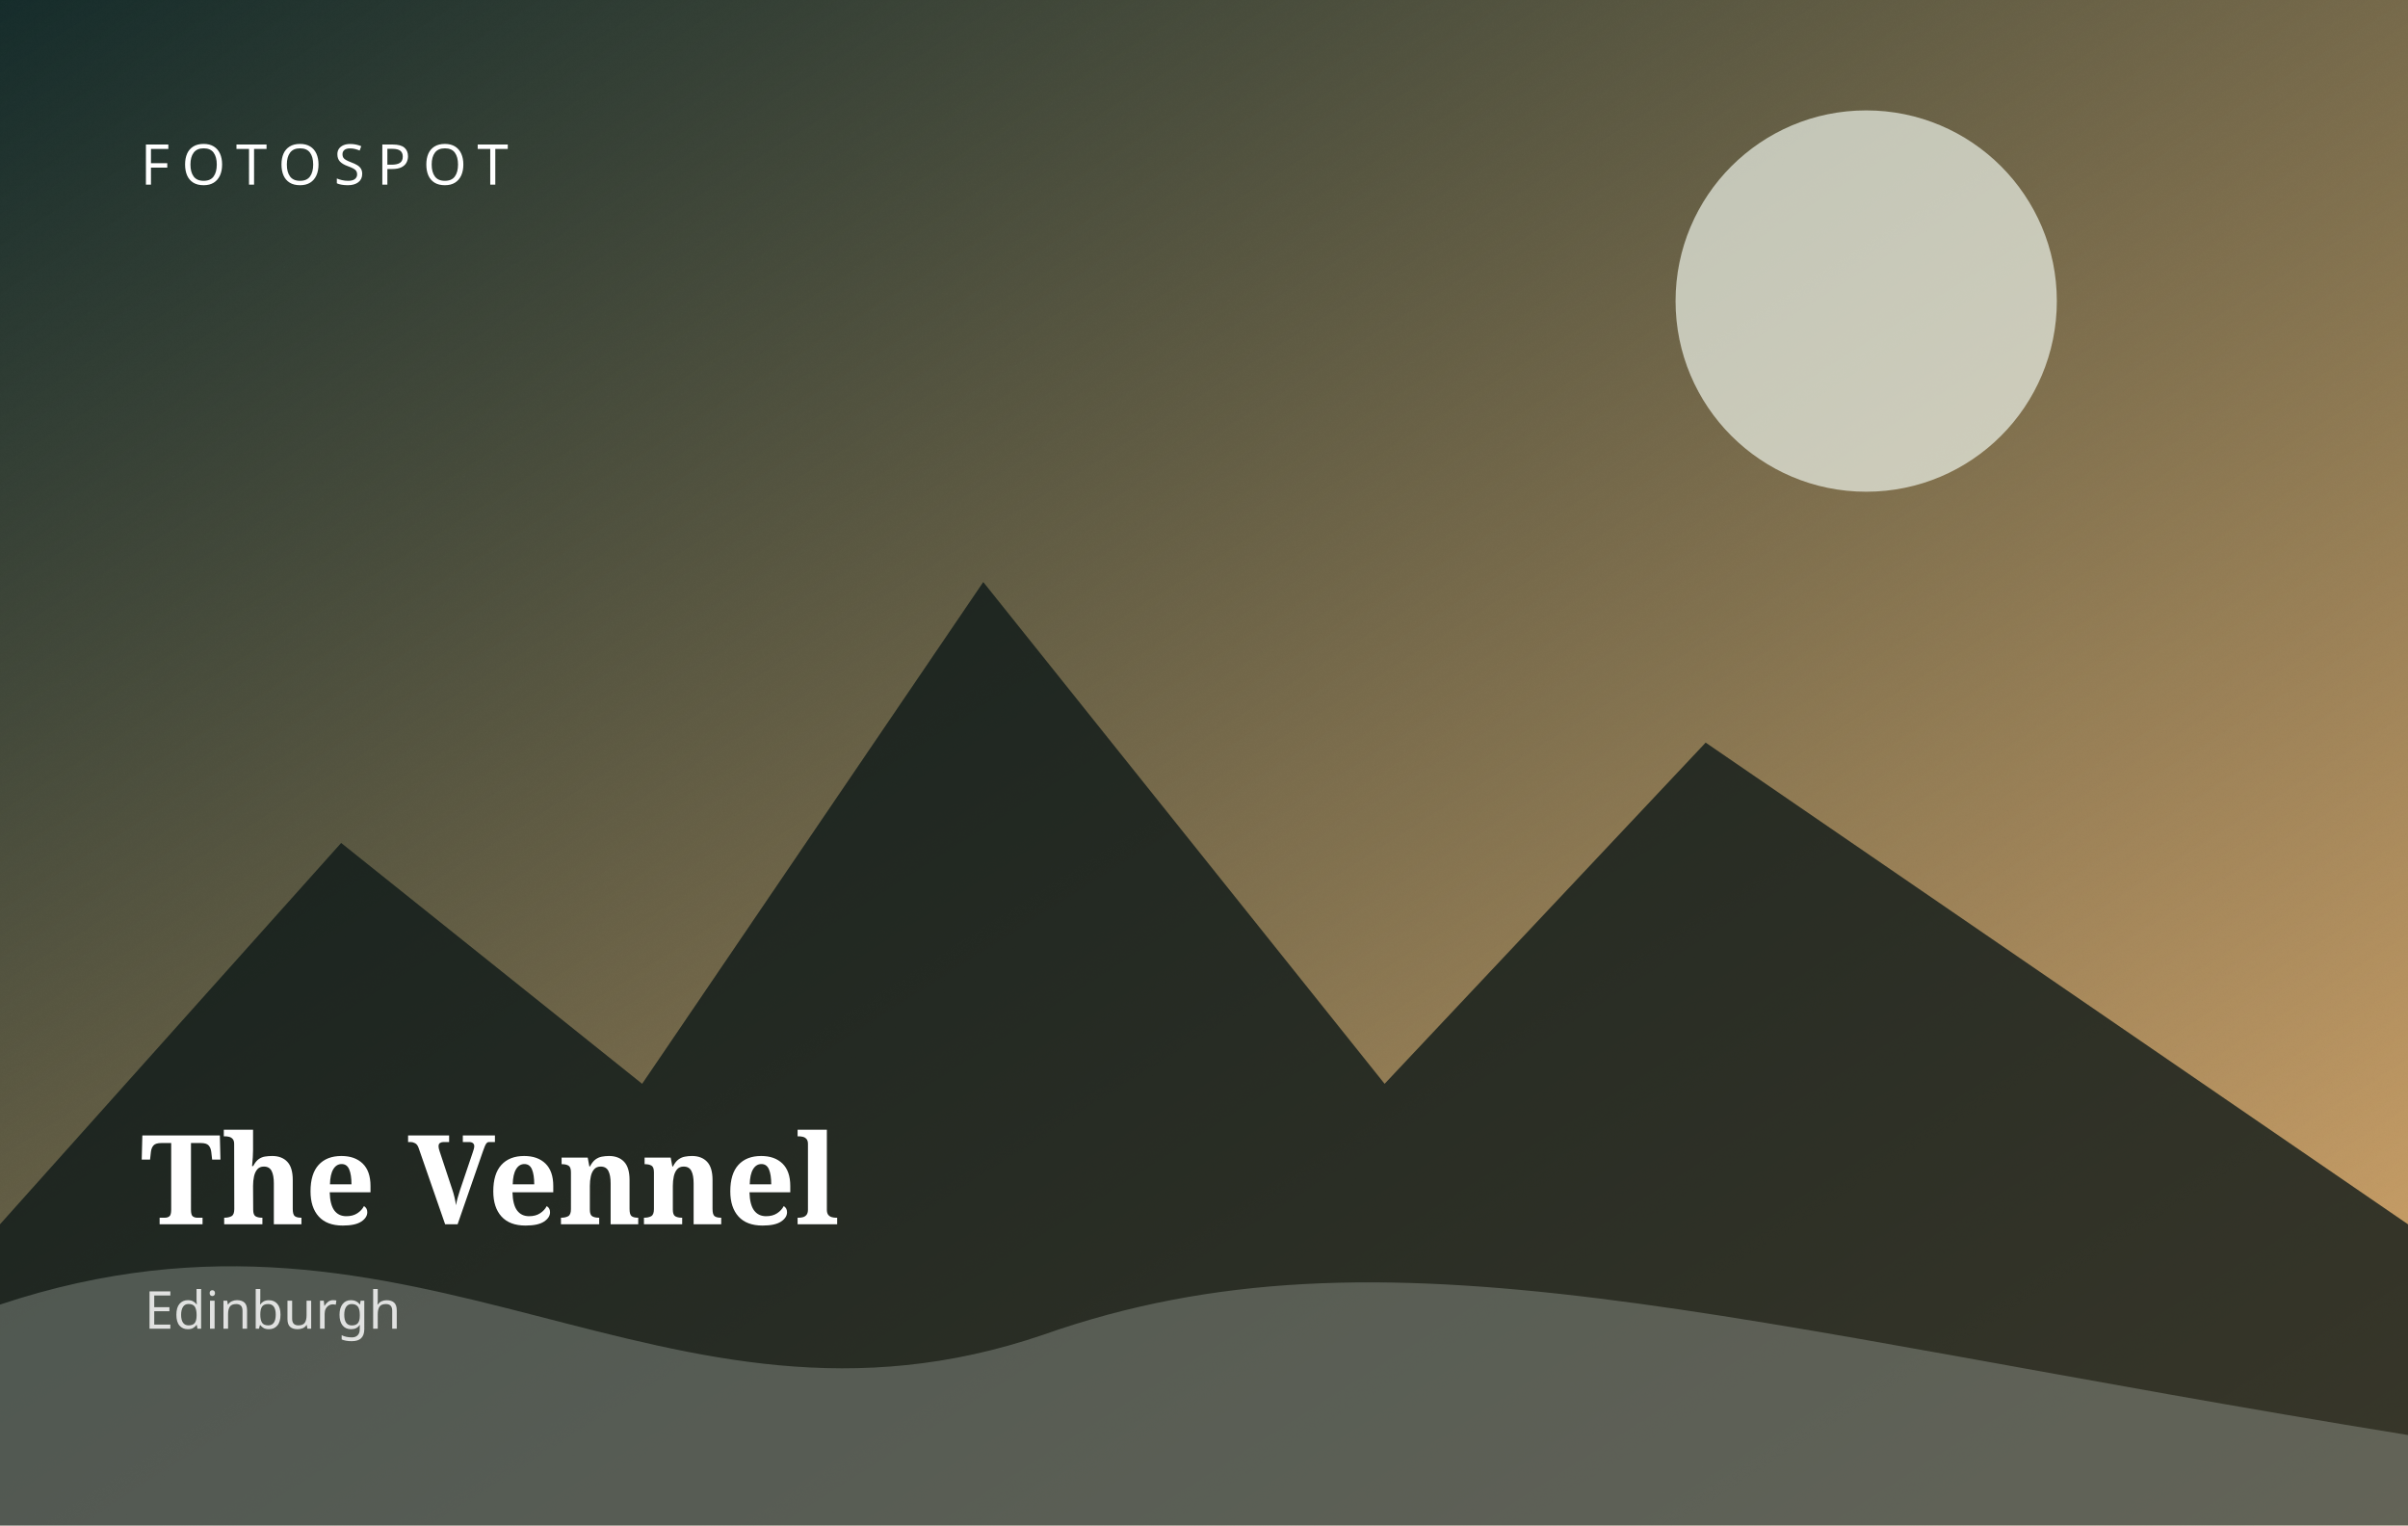
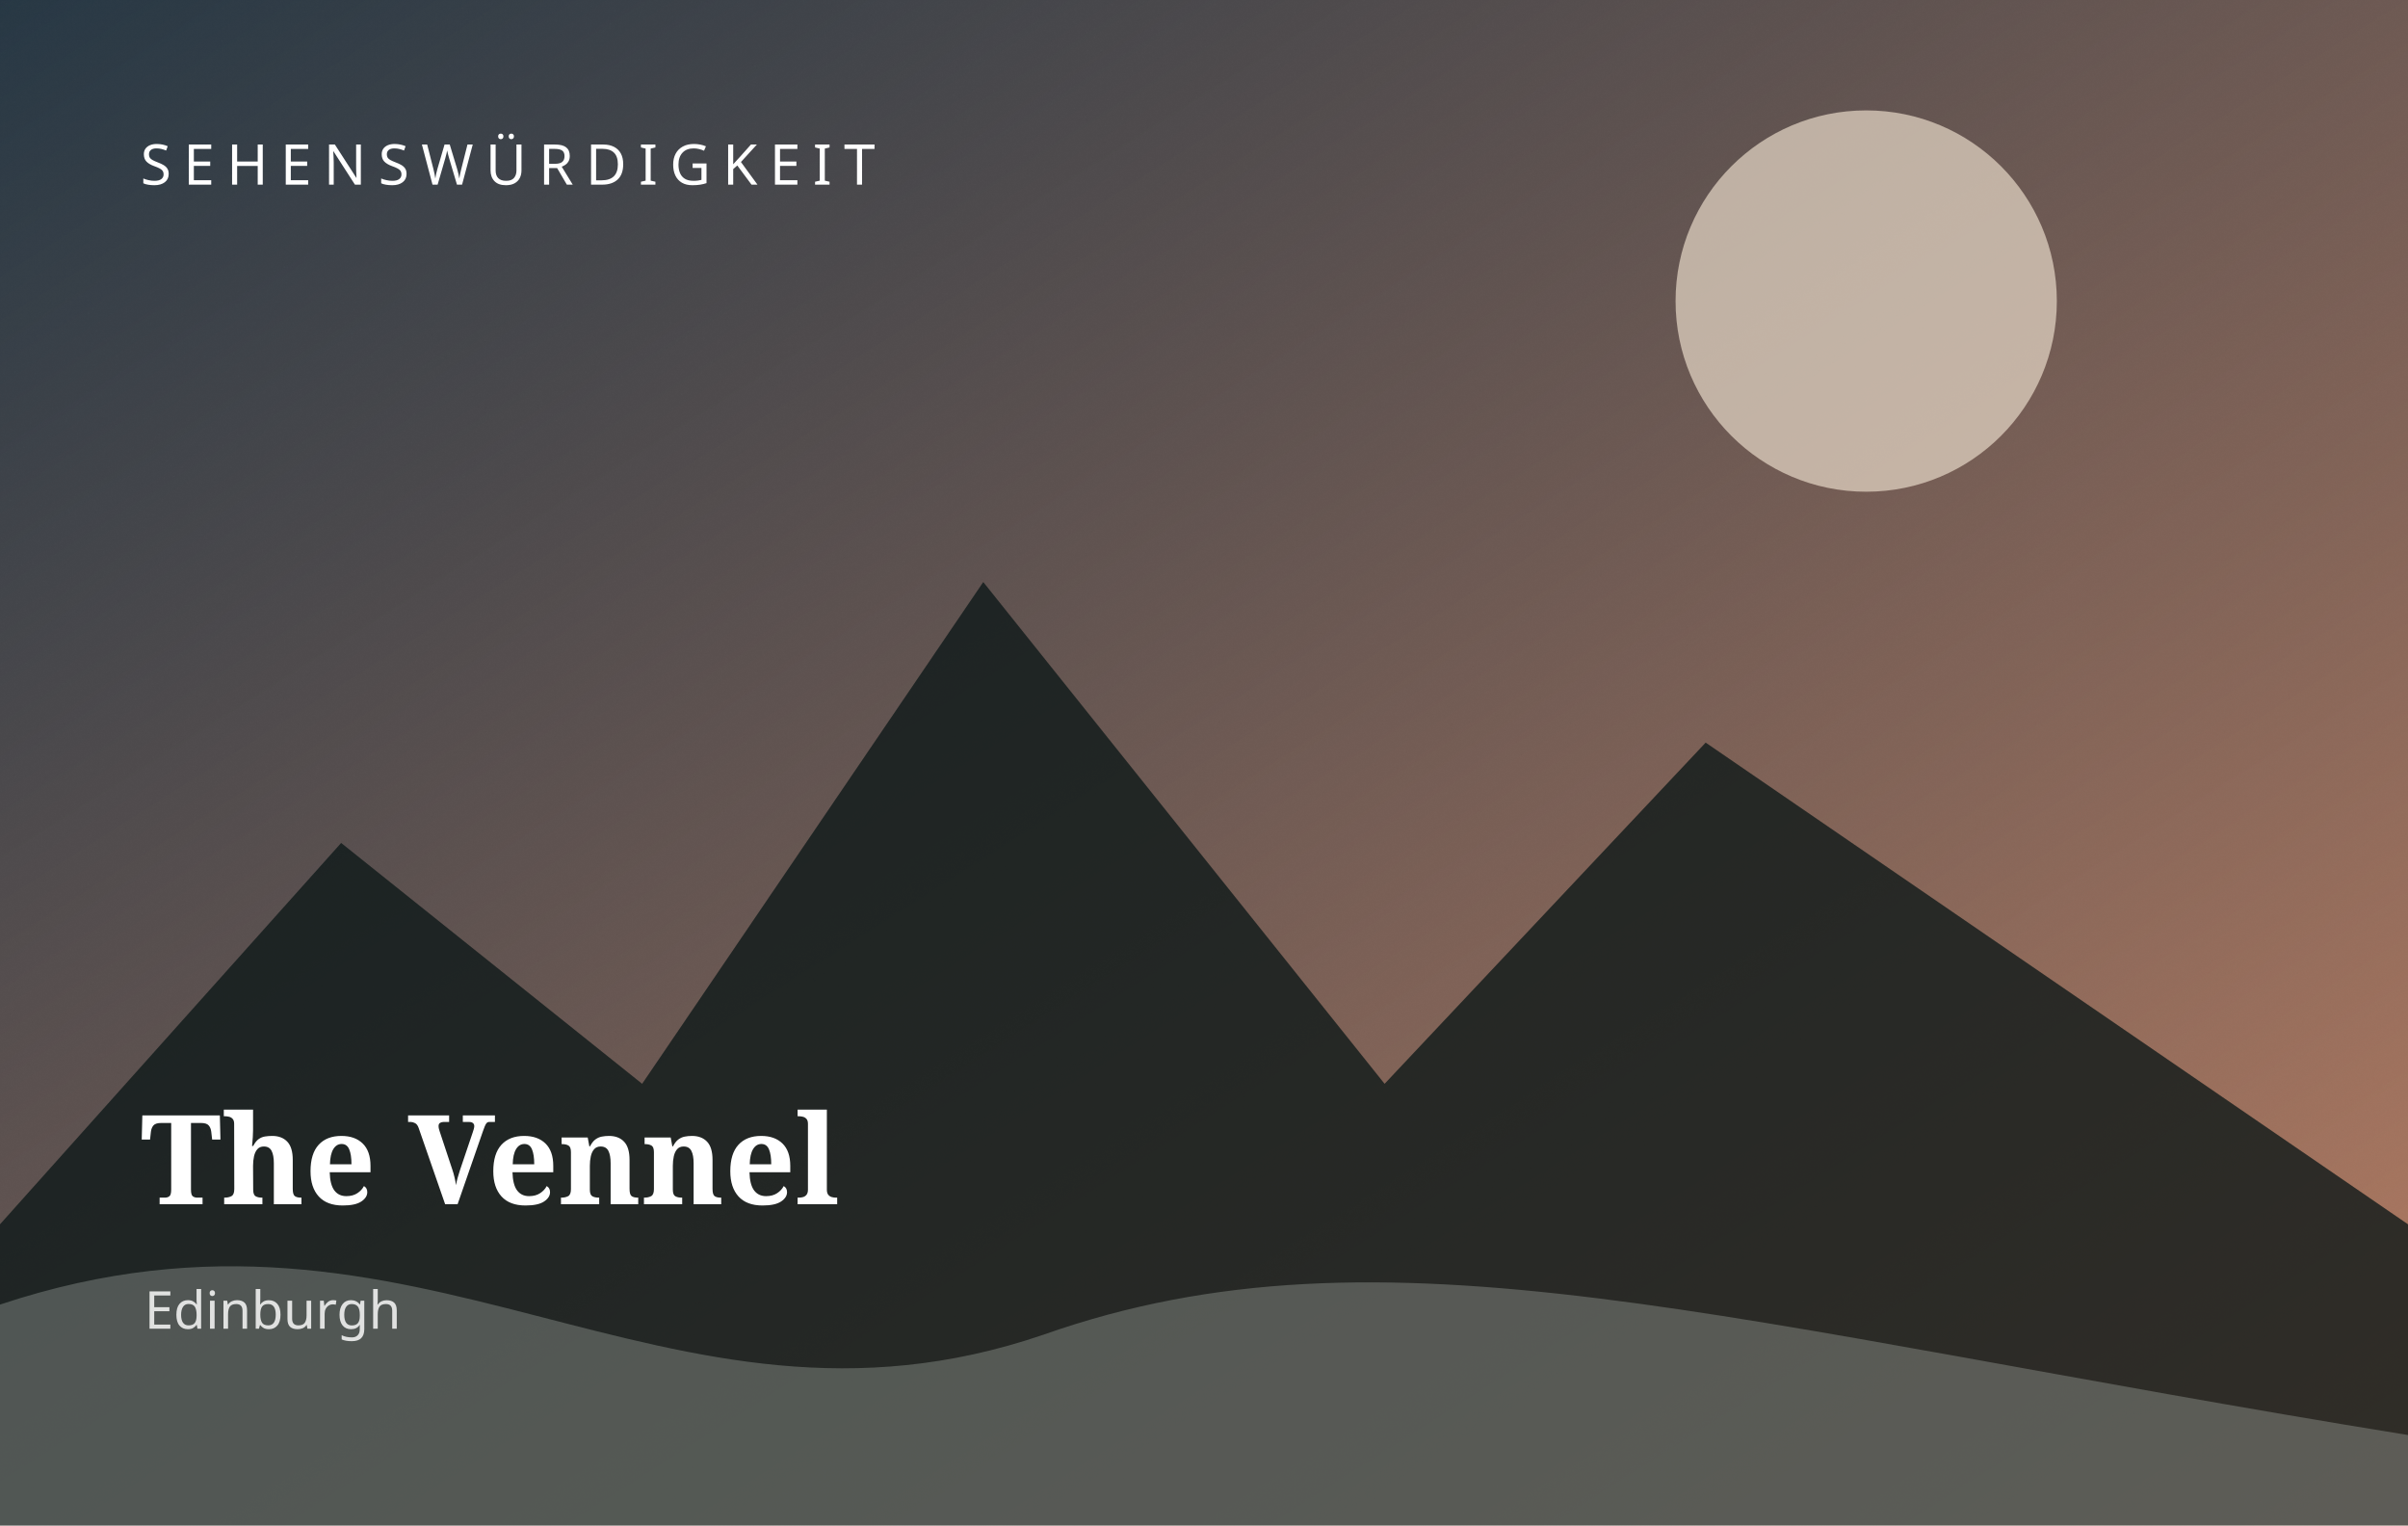
<svg xmlns="http://www.w3.org/2000/svg" viewBox="0 0 1200 760" role="img" aria-label="The Vennel">
  <defs>
    <linearGradient id="g" x1="0" y1="0" x2="1" y2="1">
-       <stop stop-color="#142b2a" />
-       <stop offset="1" stop-color="#d8a86b" />
+       <stop stop-color="#263744" />
+       <stop offset="1" stop-color="#b57c62" />
    </linearGradient>
    <filter id="n">
      <feTurbulence baseFrequency=".9" numOctaves="2" stitchTiles="stitch" />
      <feColorMatrix type="saturate" values="0" />
      <feComponentTransfer>
        <feFuncA type="table" tableValues="0 .08" />
      </feComponentTransfer>
    </filter>
  </defs>
  <rect width="1200" height="760" fill="url(#g)" />
  <rect width="1200" height="760" filter="url(#n)" opacity=".35" />
-   <circle cx="930" cy="150" r="95" fill="#edf2e8" opacity=".7" />
+   <circle cx="930" cy="150" r="95" fill="#e7d8c7" opacity=".7" />
  <path d="M0 610L170 420l150 120 170-250 200 250 160-170 350 240v150H0z" fill="#0b1717" opacity=".78" />
  <path d="M0 650c210-70 330 80 520 15 170-60 340-5 680 50v45H0z" fill="#dbe5dc" opacity=".26" />
-   <text x="70" y="92" fill="#fff" font-family="system-ui,sans-serif" font-size="28" letter-spacing="6">FOTOSPOT</text>
-   <text x="70" y="610" fill="#fff" font-family="Georgia,serif" font-size="62" font-weight="700">The Vennel</text>
+   <text x="70" y="92" fill="#fff" font-family="system-ui,sans-serif" font-size="28" letter-spacing="6">SEHENSWÜRDIGKEIT</text>
+   <text x="70" y="600" fill="#fff" font-family="Georgia,serif" font-size="62" font-weight="700">The Vennel</text>
  <text x="72" y="662" fill="#fff" opacity=".82" font-family="system-ui,sans-serif" font-size="26">Edinburgh</text>
</svg>
